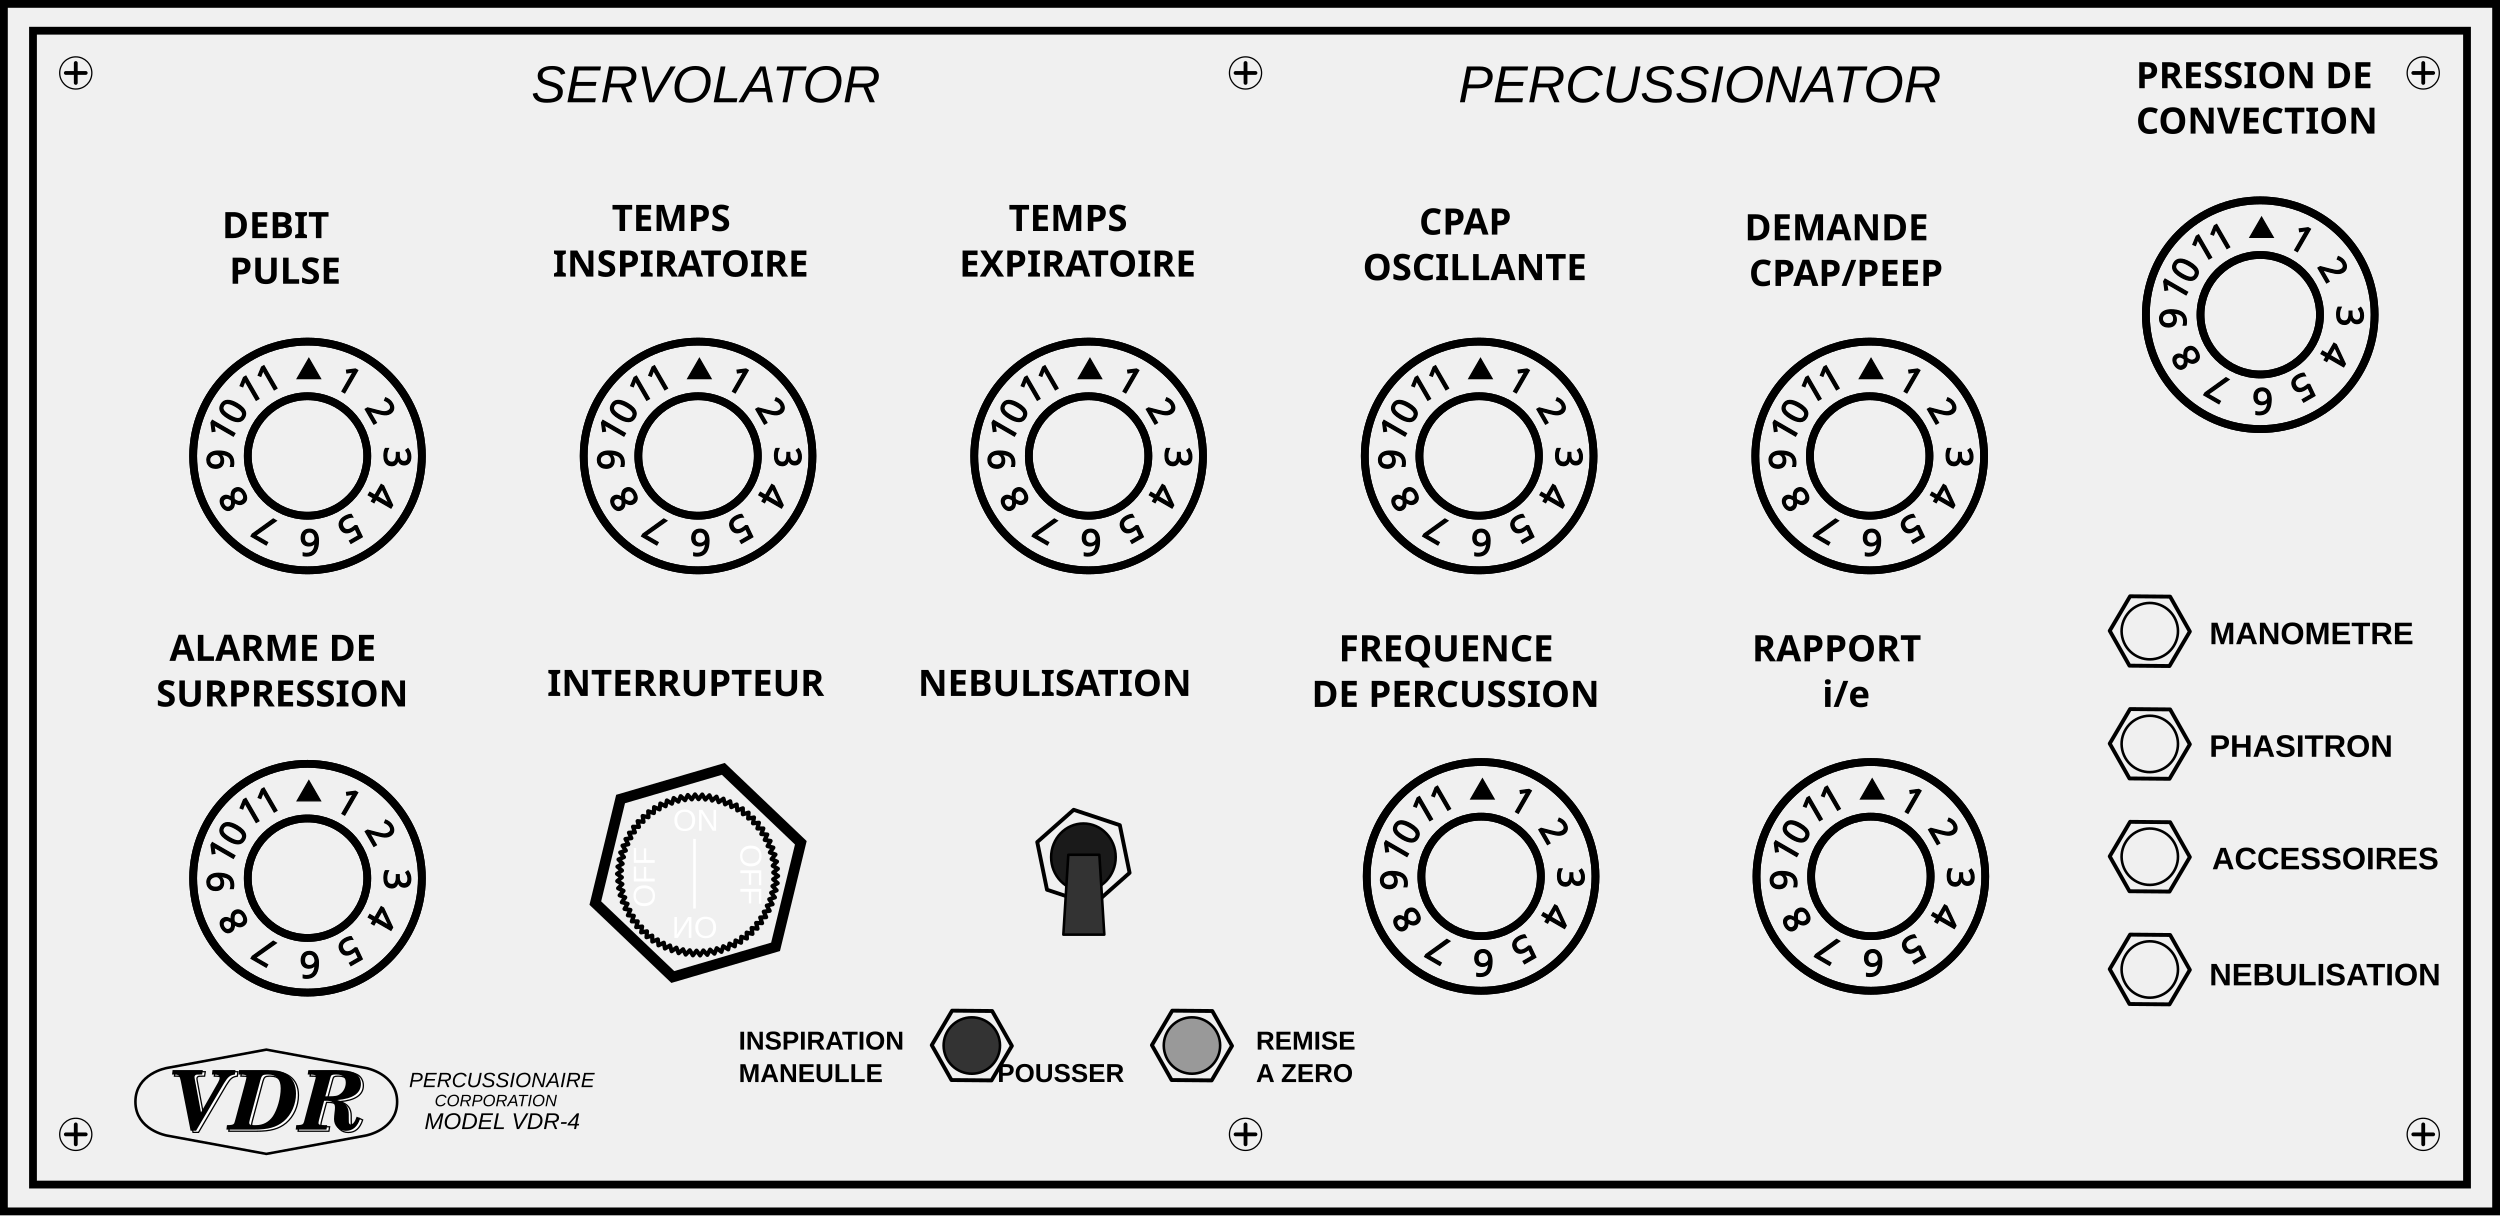
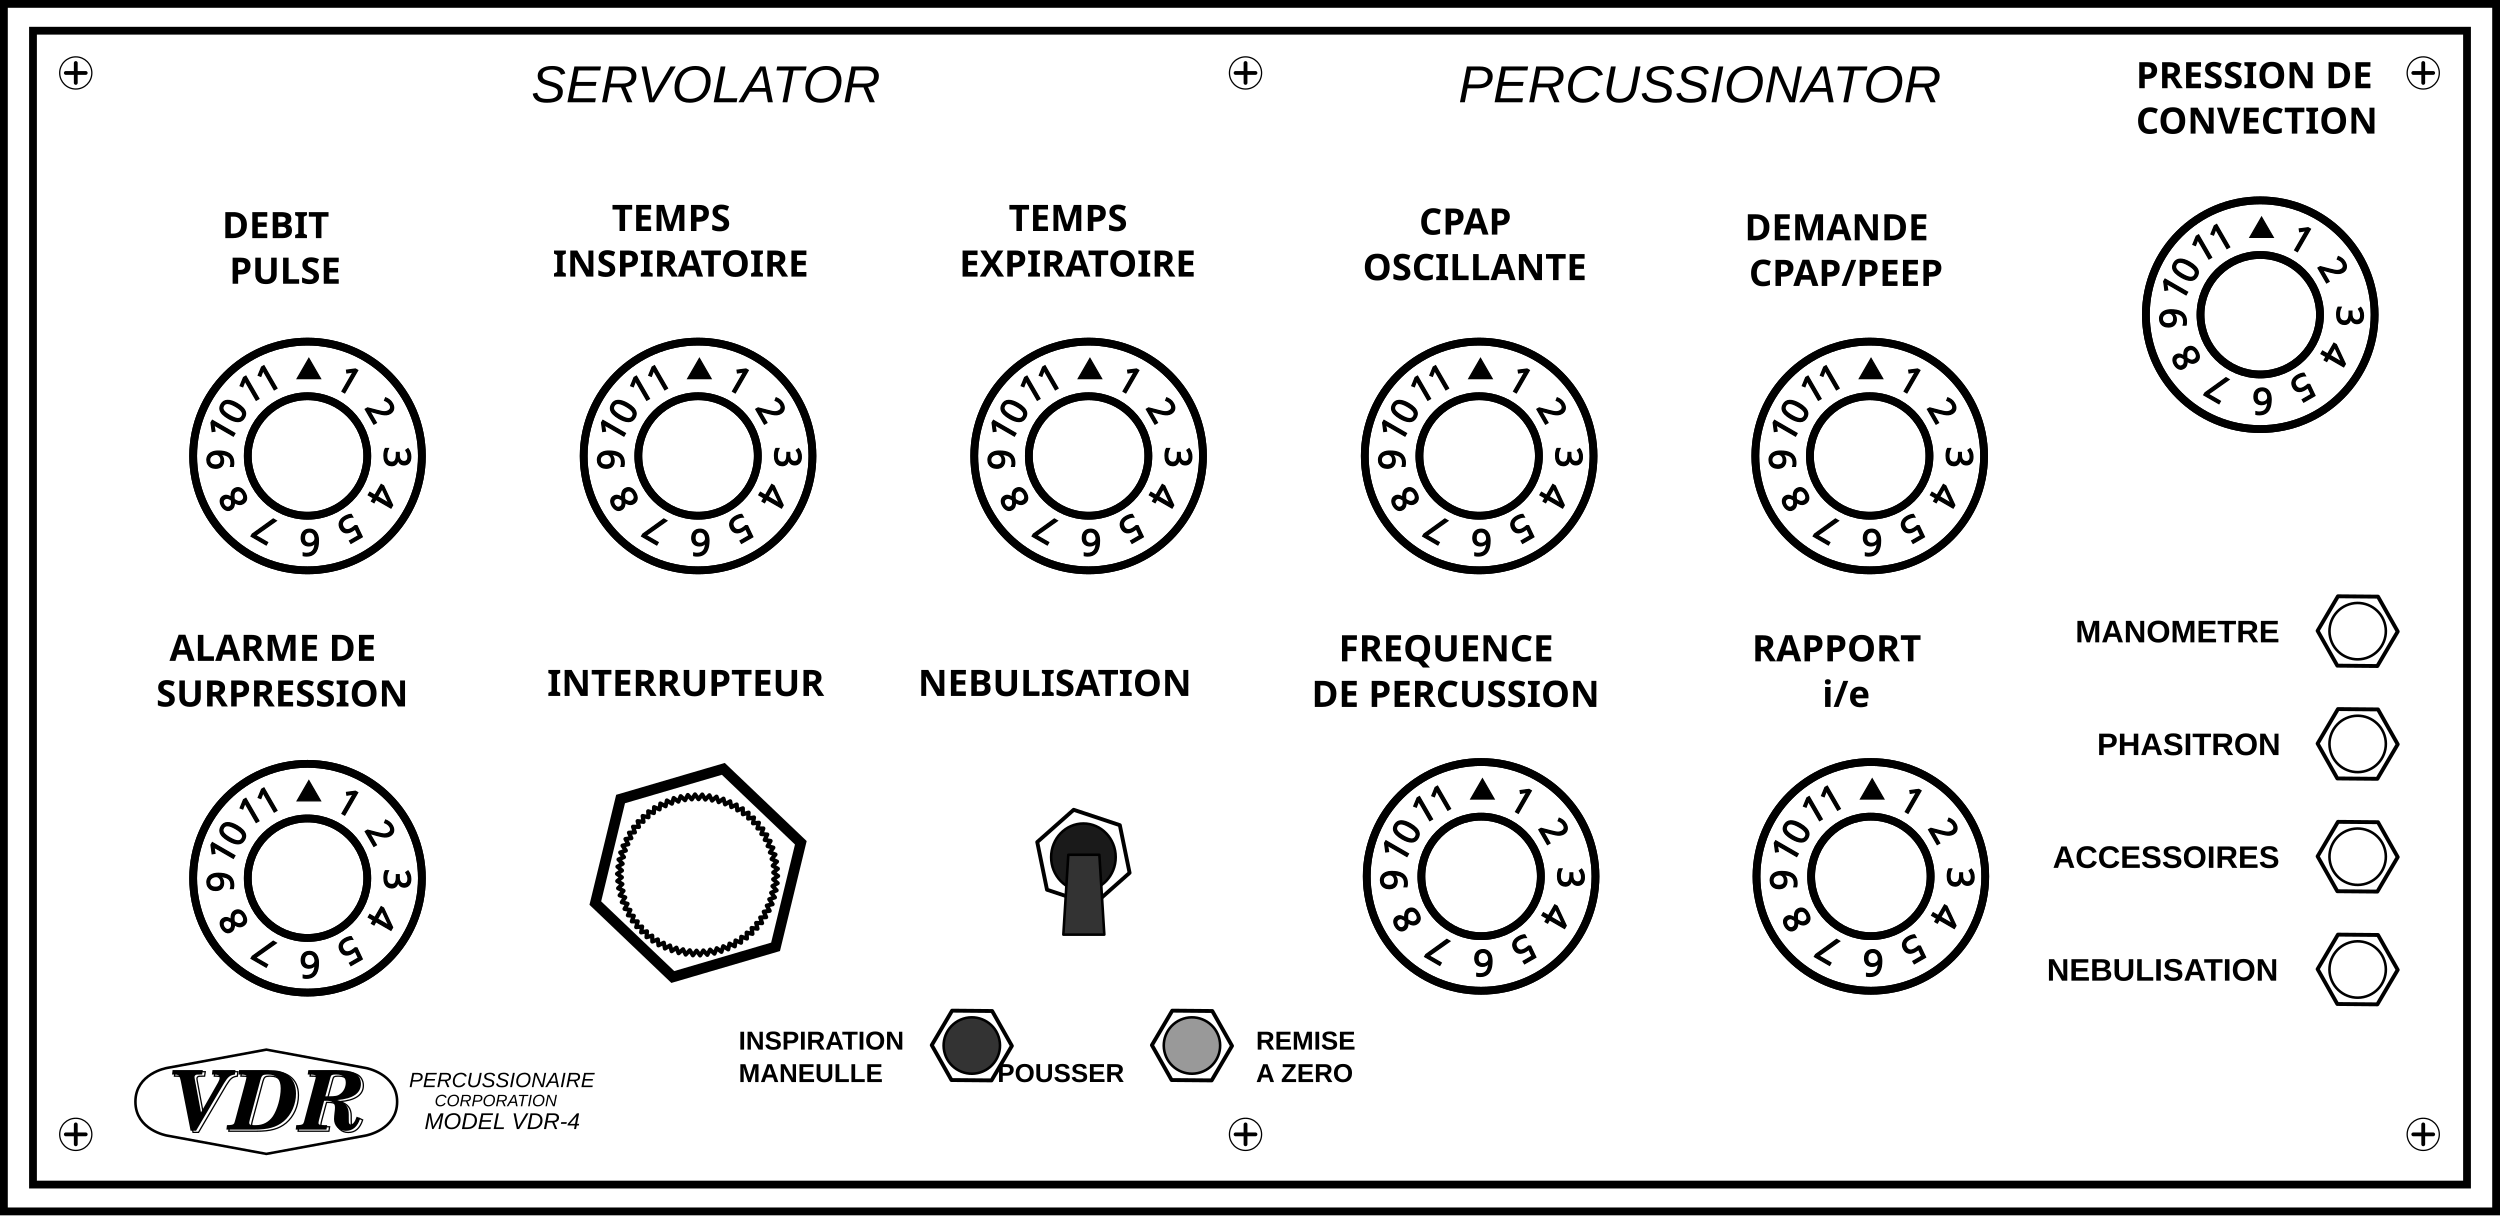
<svg xmlns="http://www.w3.org/2000/svg" xmlns:xlink="http://www.w3.org/1999/xlink" width="962.734" height="467.997" id="svg2" version="1.1">
  <defs id="defs4">
    <linearGradient id="linearGradient7016">
      <stop id="stop7018" offset="0" style="stop-color:#999999;stop-opacity:1;" />
      <stop id="stop7020" offset="1" style="stop-color:#e7e7e7;stop-opacity:1;" />
    </linearGradient>
    <linearGradient id="linearGradient7008">
      <stop id="stop7010" offset="0" style="stop-color:#909090;stop-opacity:1;" />
      <stop id="stop7012" offset="1" style="stop-color:#dddddd;stop-opacity:0.87;" />
    </linearGradient>
  </defs>
  <g id="layer1" style="display:inline" transform="translate(-13.63316,-148.5013)">
-     <rect style="fill:none;stroke:#000000;stroke-width:3;stroke-linecap:butt;stroke-linejoin:miter;stroke-miterlimit:4;stroke-opacity:1;stroke-dasharray:none;stroke-dashoffset:0" id="rect4991" width="959.734" height="464.997" x="15.133" y="150.001" />
+     <rect style="fill:#ffffff;stroke:#000000;stroke-width:3;stroke-linecap:butt;stroke-linejoin:miter;stroke-miterlimit:4;stroke-opacity:1;stroke-dasharray:none;stroke-dashoffset:0" id="rect4991" width="959.734" height="464.997" x="15.133" y="150.001" />
    <rect y="160.328" x="26.336" height="444.344" width="937.328" id="rect2997" style="fill:none;stroke:#000000;stroke-width:3;stroke-linecap:butt;stroke-linejoin:miter;stroke-miterlimit:4;stroke-opacity:1;stroke-dasharray:none;stroke-dashoffset:0" />
    <g transform="matrix(1.170068,0,0,1.170068,-109.4863,77.31878)" id="g4979">
      <path style="fill:none;stroke:#000000;stroke-width:0.5;stroke-linejoin:round;stroke-miterlimit:4;stroke-opacity:1;stroke-dasharray:none" id="path4461" d="m 54.834,536.524 c 0,3.419 -2.772,6.191 -6.191,6.191 -3.419,0 -6.191,-2.772 -6.191,-6.191 0,-3.419 2.772,-6.191 6.191,-6.191 3.419,0 6.191,2.772 6.191,6.191 z" transform="matrix(0.8546508,0,0,0.8546508,88.58793,-24.36313)" />
      <g id="g4467" transform="translate(-0.06298714,0.3149721)" style="stroke:#000000;stroke-width:1.256;stroke-linecap:round;stroke-miterlimit:4;stroke-opacity:1;stroke-dasharray:none">
        <path transform="matrix(0.8546508,0,0,0.8546508,88.58793,-24.36313)" id="path4463" d="m 48.717,532.323 c 0,7.665 0,7.665 0,7.665" style="fill:none;stroke:#000000;stroke-width:1.47;stroke-linecap:round;stroke-linejoin:miter;stroke-miterlimit:4;stroke-opacity:1;stroke-dasharray:none" />
        <path style="fill:none;stroke:#000000;stroke-width:1.256;stroke-linecap:round;stroke-linejoin:miter;stroke-miterlimit:4;stroke-opacity:1;stroke-dasharray:none" d="m 126.948,433.863 c 6.551,0 6.551,0 6.551,0" id="path4465" />
      </g>
    </g>
    <use height="765" width="990" transform="translate(-4.0840391e-8,-408.7425)" id="use4985" xlink:href="#g4979" y="0" x="0" />
    <use height="765" width="990" transform="translate(903.9952,0)" id="use4987" xlink:href="#g4979" y="0" x="0" />
    <use height="765" width="990" transform="translate(903.9952,-408.7425)" id="use4989" xlink:href="#g4979" y="0" x="0" />
    <text id="text4993" y="187.871" x="218.205" style="font-size:20px;font-style:oblique;font-variant:normal;font-weight:normal;font-stretch:normal;line-height:125%;letter-spacing:0px;word-spacing:0px;fill:#000000;fill-opacity:1;stroke:none;font-family:Arial;-inkscape-font-specification:Arial Oblique" xml:space="preserve">
      <tspan y="187.871" x="218.205" id="tspan4995">SERVOLATOR</tspan>
    </text>
    <text id="text4997" y="187.87" x="575.247" style="font-size:20px;font-style:oblique;font-variant:normal;font-weight:normal;font-stretch:normal;line-height:125%;letter-spacing:0px;word-spacing:0px;fill:#000000;fill-opacity:1;stroke:none;font-family:Arial;-inkscape-font-specification:Arial Oblique" xml:space="preserve">
      <tspan id="tspan5001" y="187.87" x="575.247">PERCUSSIONATOR</tspan>
    </text>
    <use height="765" width="990" transform="translate(450.4651,-408.7425)" id="use5005" xlink:href="#g4979" y="0" x="0" />
    <use x="0" y="0" xlink:href="#use5005" id="use6133" transform="translate(0,408.7425)" width="990" height="765" />
    <g id="g9499">
      <path style="fill:none;stroke:#000000;stroke-width:1px;stroke-linecap:butt;stroke-linejoin:miter;stroke-opacity:1;display:inline" d="m 116.19,552.707 -38.281,7.062 c 0,0 -12.125,2.105 -12.125,13 0,10.895 12.125,13.031 12.125,13.031 l 38.281,7.062 38.25,-7.062 c 0,0 12.125,-2.136 12.125,-13.031 0,-10.895 -12.125,-13 -12.125,-13 l -38.25,-7.062 z" id="path3806" />
      <g id="g3819" transform="matrix(1.237752,0,0,1.237752,-103.0331,-32.26785)" style="display:inline">
        <text xml:space="preserve" style="font-size:25.636px;font-style:italic;font-variant:normal;font-weight:bold;font-stretch:normal;line-height:125%;letter-spacing:0px;word-spacing:0px;fill:#ffffff;fill-opacity:1;stroke:#000000;stroke-width:0.404;stroke-miterlimit:4;stroke-dasharray:none;font-family:Century Schoolbook;-inkscape-font-specification:Century Schoolbook Bold Italic" x="147.708" y="497.999" id="text3815">
          <tspan id="tspan3817" x="147.708" y="497.999" style="font-weight:bold;stroke-width:0.404;-inkscape-font-specification:Century Schoolbook Bold Italic">VDR</tspan>
        </text>
        <text id="text3811" y="497.494" x="146.95" style="font-size:25.636px;font-style:italic;font-variant:normal;font-weight:bold;font-stretch:normal;line-height:125%;letter-spacing:0px;word-spacing:0px;fill:#000000;fill-opacity:1;stroke:none;font-family:Century Schoolbook;-inkscape-font-specification:Century Schoolbook Bold Italic" xml:space="preserve">
          <tspan y="497.494" x="146.95" id="tspan3813">VDR</tspan>
        </text>
      </g>
      <text xml:space="preserve" style="font-size:7.988px;font-style:oblique;font-variant:normal;font-weight:normal;font-stretch:normal;text-align:center;line-height:125%;letter-spacing:0px;word-spacing:0px;text-anchor:middle;fill:#000000;fill-opacity:1;stroke:none;display:inline;font-family:Arial;-inkscape-font-specification:Arial Oblique" x="214.643" y="567.152" id="text3825">
        <tspan x="214.643" y="567.152" id="tspan3829">PERCUSSIONAIRE</tspan>
      </text>
      <text xml:space="preserve" style="font-size:7.988px;font-style:oblique;font-variant:normal;font-weight:normal;font-stretch:normal;text-align:center;line-height:125%;letter-spacing:0px;word-spacing:0px;text-anchor:middle;fill:#000000;fill-opacity:1;stroke:none;display:inline;font-family:Arial;-inkscape-font-specification:Arial Oblique" x="214.539" y="574.507" id="text3833">
        <tspan id="tspan3835" x="214.539" y="574.507" style="font-size:6.391px;text-align:center;text-anchor:middle">CORPORATION</tspan>
        <tspan x="214.539" y="582.496" id="tspan3837" />
      </text>
      <text xml:space="preserve" style="font-size:7.988px;font-style:oblique;font-variant:normal;font-weight:bold;font-stretch:normal;text-align:center;line-height:125%;letter-spacing:0px;word-spacing:0px;text-anchor:middle;fill:#000000;fill-opacity:1;stroke:none;display:inline;font-family:Arial;-inkscape-font-specification:Arial Bold Oblique" x="214.813" y="583.291" id="text3839">
        <tspan id="tspan3841" x="214.813" y="583.291" style="font-size:8.787px;font-weight:normal;-inkscape-font-specification:Arial Oblique">MODEL VDR-4</tspan>
      </text>
    </g>
  </g>
  <g id="layer3" style="display:inline" transform="translate(-13.63316,-148.5013)">
    <text id="text4593" y="237.454" x="284.889" style="font-size:14.041px;font-style:normal;font-weight:bold;text-align:center;line-height:125%;letter-spacing:0px;word-spacing:0px;text-anchor:middle;fill:#000000;fill-opacity:1;stroke:none;font-family:Sans;-inkscape-font-specification:Sans Bold" xml:space="preserve">
      <tspan id="tspan4597" y="237.454" x="284.889">TEMPS</tspan>
      <tspan y="255.005" x="284.889" id="tspan4117">INSPIRATOIRE</tspan>
    </text>
    <text id="text4599" y="237.454" x="437.725" style="font-size:14.041px;font-style:normal;font-weight:bold;text-align:center;line-height:125%;letter-spacing:0px;word-spacing:0px;text-anchor:middle;fill:#000000;fill-opacity:1;stroke:none;font-family:Sans;-inkscape-font-specification:Sans Bold" xml:space="preserve">
      <tspan id="tspan4603" y="237.454" x="437.725">TEMPS</tspan>
      <tspan y="255.005" x="437.725" id="tspan4121">EXPIRATOIRE</tspan>
    </text>
    <text id="text4605" y="238.834" x="590.677" style="font-size:14.041px;font-style:normal;font-weight:bold;text-align:center;line-height:125%;letter-spacing:0px;word-spacing:0px;text-anchor:middle;fill:#000000;fill-opacity:1;stroke:none;font-family:Sans;-inkscape-font-specification:Sans Bold" xml:space="preserve">
      <tspan id="tspan4609" y="238.834" x="590.677">CPAP</tspan>
      <tspan y="256.385" x="590.677" id="tspan4125">OSCILLANTE</tspan>
    </text>
    <text id="text4611" y="241.053" x="733.642" style="font-size:14.041px;font-style:normal;font-weight:bold;text-align:center;line-height:125%;letter-spacing:0px;word-spacing:0px;text-anchor:middle;fill:#000000;fill-opacity:1;stroke:none;font-family:Sans;-inkscape-font-specification:Sans Bold" xml:space="preserve">
      <tspan id="tspan4615" y="241.053" x="733.642">DEMANDE</tspan>
      <tspan y="258.604" x="733.642" id="tspan4129">CPAP/PEEP</tspan>
    </text>
    <text id="text4617" y="240.214" x="132.553" style="font-size:14.041px;font-style:normal;font-weight:bold;text-align:center;line-height:125%;letter-spacing:0px;word-spacing:0px;text-anchor:middle;fill:#000000;fill-opacity:1;stroke:none;font-family:Sans;-inkscape-font-specification:Sans Bold" xml:space="preserve">
      <tspan id="tspan4621" y="240.214" x="132.553">DEBIT</tspan>
      <tspan y="257.765" x="132.553" id="tspan4113">PULSE</tspan>
    </text>
    <text id="text4821" y="416.509" x="286.824" style="font-size:14.041px;font-style:normal;font-weight:bold;text-align:center;line-height:125%;letter-spacing:0px;word-spacing:0px;text-anchor:middle;fill:#000000;fill-opacity:1;stroke:none;font-family:Sans;-inkscape-font-specification:Sans Bold" xml:space="preserve">
      <tspan y="416.509" x="286.824" id="tspan4823">INTERRUPTEUR</tspan>
    </text>
    <text id="text4825" y="416.509" x="428.941" style="font-size:14.041px;font-style:normal;font-weight:bold;text-align:center;line-height:125%;letter-spacing:0px;word-spacing:0px;text-anchor:middle;fill:#000000;fill-opacity:1;stroke:none;font-family:Sans;-inkscape-font-specification:Sans Bold" xml:space="preserve">
      <tspan y="416.509" x="428.941" id="tspan4827">NEBULISATION</tspan>
    </text>
    <text id="text4829" y="403.009" x="131.45" style="font-size:14.041px;font-style:normal;font-weight:bold;text-align:center;line-height:125%;letter-spacing:0px;word-spacing:0px;text-anchor:middle;fill:#000000;fill-opacity:1;stroke:none;display:inline;font-family:Sans;-inkscape-font-specification:Sans Bold" xml:space="preserve">
      <tspan id="tspan4833" y="403.009" x="131.45">ALARME DE</tspan>
      <tspan y="420.56" x="131.45" id="tspan4133">SURPRESSION</tspan>
    </text>
    <text xml:space="preserve" style="font-size:14px;font-style:normal;font-variant:normal;font-weight:normal;font-stretch:normal;line-height:125%;letter-spacing:0px;word-spacing:0px;fill:#000000;fill-opacity:1;stroke:none;font-family:Arial;-inkscape-font-specification:Arial" x="836.183" y="182.46" id="text6123">
      <tspan id="tspan6125" x="836.183" y="182.46" style="font-style:normal;font-variant:normal;font-weight:bold;font-stretch:normal;font-family:Sans;-inkscape-font-specification:Sans Bold">PRESSION DE</tspan>
      <tspan x="836.183" y="199.96" id="tspan6127" style="font-style:normal;font-variant:normal;font-weight:bold;font-stretch:normal;font-family:Sans;-inkscape-font-specification:Sans Bold">CONVECTION </tspan>
    </text>
    <text xml:space="preserve" style="font-size:22px;font-style:normal;font-variant:normal;font-weight:bold;font-stretch:normal;text-align:start;line-height:125%;letter-spacing:0px;word-spacing:0px;text-anchor:start;fill:#000000;fill-opacity:1;stroke:none;font-family:Arial;-inkscape-font-specification:Sans Bold" x="883.244" y="239.227" id="text3536" transform="translate(13.63316,148.5013)">
      <tspan id="tspan3538" x="883.244" y="239.227" style="font-size:14px" />
    </text>
-     <text xml:space="preserve" style="font-size:12px;font-style:normal;font-variant:normal;font-weight:bold;font-stretch:normal;text-align:start;line-height:125%;letter-spacing:0px;word-spacing:0px;text-anchor:start;fill:#000000;fill-opacity:1;stroke:none;font-family:Arial;-inkscape-font-specification:Sans Bold" x="864.454" y="396.567" id="text3540">
-       <tspan id="tspan3542" x="864.454" y="396.567">MANOMETRE</tspan>
-     </text>
-     <text xml:space="preserve" style="font-size:12px;font-style:normal;font-variant:normal;font-weight:bold;font-stretch:normal;text-align:start;line-height:125%;letter-spacing:0px;word-spacing:0px;text-anchor:start;fill:#000000;fill-opacity:1;stroke:none;font-family:Arial;-inkscape-font-specification:Sans Bold" x="864.427" y="439.947" id="text3544">
-       <tspan id="tspan3546" x="864.427" y="439.947">PHASITRON</tspan>
-     </text>
-     <text xml:space="preserve" style="font-size:12px;font-style:normal;font-variant:normal;font-weight:bold;font-stretch:normal;text-align:start;line-height:125%;letter-spacing:0px;word-spacing:0px;text-anchor:start;fill:#000000;fill-opacity:1;stroke:none;font-family:Arial;-inkscape-font-specification:Sans Bold" x="865.446" y="483.249" id="text3548">
-       <tspan id="tspan3550" x="865.446" y="483.249">ACCESSOIRES</tspan>
-     </text>
-     <text xml:space="preserve" style="font-size:12px;font-style:normal;font-variant:normal;font-weight:bold;font-stretch:normal;text-align:start;line-height:125%;letter-spacing:0px;word-spacing:0px;text-anchor:start;fill:#000000;fill-opacity:1;stroke:none;font-family:Arial;-inkscape-font-specification:Sans Bold" x="864.407" y="527.945" id="text3552">
-       <tspan id="tspan3554" x="864.407" y="527.945">NEBULISATION</tspan>
-     </text>
    <text xml:space="preserve" style="font-size:14.041px;font-style:normal;font-weight:bold;text-align:center;line-height:125%;letter-spacing:0px;word-spacing:0px;text-anchor:middle;fill:#000000;fill-opacity:1;stroke:none;font-family:Sans;-inkscape-font-specification:Sans Bold" x="583.29" y="403.18" id="use4135">
      <tspan id="tspan4141" x="583.29" y="403.18">FREQUENCE</tspan>
      <tspan x="583.29" y="420.731" id="tspan4147">DE PERCUSSION</tspan>
    </text>
    <text xml:space="preserve" style="font-size:14.041px;font-style:normal;font-weight:bold;text-align:center;line-height:125%;letter-spacing:0px;word-spacing:0px;text-anchor:middle;fill:#000000;fill-opacity:1;stroke:none;font-family:Sans;-inkscape-font-specification:Sans Bold" x="733.686" y="403.18" id="use4137">
      <tspan id="tspan4145" x="733.686" y="403.18">RAPPORT</tspan>
      <tspan x="733.686" y="420.731" id="tspan4149">i/e</tspan>
    </text>
    <text xml:space="preserve" style="font-size:10px;font-style:normal;font-variant:normal;font-weight:bold;font-stretch:normal;text-align:start;line-height:125%;letter-spacing:0px;word-spacing:0px;text-anchor:start;fill:#000000;fill-opacity:1;stroke:none;display:inline;font-family:Arial;-inkscape-font-specification:Sans Bold" x="298.071" y="552.684" id="text4173">
      <tspan id="tspan4175" x="298.071" y="552.684">INSPIRATION</tspan>
      <tspan x="298.071" y="565.184" id="tspan4177">MANEULLE</tspan>
    </text>
    <text xml:space="preserve" style="font-size:10px;font-style:normal;font-variant:normal;font-weight:bold;font-stretch:normal;text-align:start;line-height:125%;letter-spacing:0px;word-spacing:0px;text-anchor:start;fill:#000000;fill-opacity:1;stroke:none;display:inline;font-family:Arial;-inkscape-font-specification:Sans Bold" x="497.3" y="552.684" id="text4179">
      <tspan id="tspan4181" x="497.3" y="552.684">REMISE</tspan>
      <tspan x="497.3" y="565.184" id="tspan4183">A ZERO</tspan>
    </text>
    <text xml:space="preserve" style="font-size:10px;font-style:normal;font-variant:normal;font-weight:bold;font-stretch:normal;text-align:center;line-height:125%;letter-spacing:0px;word-spacing:0px;text-anchor:middle;fill:#000000;fill-opacity:1;stroke:none;display:inline;font-family:Arial;-inkscape-font-specification:Sans Bold" x="429.081" y="565.179" id="text4185">
      <tspan id="tspan4187" x="429.081" y="565.179">POUSSER</tspan>
    </text>
+     <text xml:space="preserve" style="font-size:12px;font-style:normal;font-variant:normal;font-weight:bold;font-stretch:normal;text-align:start;line-height:125%;letter-spacing:0px;word-spacing:0px;text-anchor:start;fill:#000000;fill-opacity:1;stroke:none;display:inline;font-family:Arial;-inkscape-font-specification:Sans Bold" x="812.831" y="395.851" id="text3540">
+       <tspan id="tspan3542" x="812.831" y="395.851">MANOMETRE</tspan>
+     </text>
+     <text xml:space="preserve" style="font-size:12px;font-style:normal;font-variant:normal;font-weight:bold;font-stretch:normal;text-align:start;line-height:125%;letter-spacing:0px;word-spacing:0px;text-anchor:start;fill:#000000;fill-opacity:1;stroke:none;display:inline;font-family:Arial;-inkscape-font-specification:Sans Bold" x="821.204" y="439.279" id="text3544">
+       <tspan id="tspan3546" x="821.204" y="439.279">PHASITRON</tspan>
+     </text>
+     <text xml:space="preserve" style="font-size:12px;font-style:normal;font-variant:normal;font-weight:bold;font-stretch:normal;text-align:start;line-height:125%;letter-spacing:0px;word-spacing:0px;text-anchor:start;fill:#000000;fill-opacity:1;stroke:none;display:inline;font-family:Arial;-inkscape-font-specification:Sans Bold" x="804.124" y="482.709" id="text3548">
+       <tspan id="tspan3550" x="804.124" y="482.709">ACCESSOIRES</tspan>
+     </text>
+     <text xml:space="preserve" style="font-size:12px;font-style:normal;font-variant:normal;font-weight:bold;font-stretch:normal;text-align:start;line-height:125%;letter-spacing:0px;word-spacing:0px;text-anchor:start;fill:#000000;fill-opacity:1;stroke:none;display:inline;font-family:Arial;-inkscape-font-specification:Sans Bold" x="801.868" y="526.139" id="text3552">
+       <tspan id="tspan3554" x="801.868" y="526.139">NEBULISATION</tspan>
+     </text>
  </g>
  <g id="layer4" style="display:inline" transform="translate(-13.63316,-148.5013)">
-     <g style="display:inline" id="g7942" transform="matrix(0.9515095,-0.3076193,0.3076193,0.9515095,-182.2204,307.3379)">
+     <g style="display:inline" id="g7942" transform="matrix(0.9515095,-0.3076193,0.3076193,0.9515095,-102.1715,307.3379)">
      <path style="fill:none;stroke:#000000;stroke-width:1.282;stroke-linecap:round;stroke-linejoin:round;stroke-miterlimit:4;stroke-dasharray:none" id="path3802" d="m 838.011,380.539 -9.864,8.747 -12.508,-4.169 -2.643,-12.917 9.864,-8.747 12.508,4.169 z" transform="matrix(1.170068,0,0,1.170068,-57.7983,78.64648)" />
      <path style="fill:none;stroke:#000000;stroke-width:0.931" id="path11600" d="m 768.802,199.626 c 0,5.584 -4.527,10.11 -10.11,10.11 -5.584,0 -10.11,-4.527 -10.11,-10.11 0,-5.584 4.527,-10.11 10.11,-10.11 5.584,0 10.11,4.527 10.11,10.11 z" transform="matrix(1.073568,0,0,1.073568,93.58998,304.7132)" />
    </g>
-     <use style="display:inline" x="0" y="0" xlink:href="#g7942" id="use7946" transform="translate(4.9999997e-7,-130.2909)" width="990" height="765" />
-     <use style="display:inline" x="0" y="0" xlink:href="#g7942" id="use7952" transform="translate(4.9999997e-7,-43.43029)" width="990" height="765" />
-     <use style="display:inline" x="0" y="0" xlink:href="#use7952" id="use7954" transform="translate(5e-7,-43.43028)" width="990" height="765" />
+     <use style="display:inline" x="0" y="0" xlink:href="#g7942" id="use7946" transform="translate(9.459961e-7,-130.2909)" width="990" height="765" />
+     <use style="display:inline" x="0" y="0" xlink:href="#g7942" id="use7952" transform="translate(9.459961e-7,-43.43029)" width="990" height="765" />
+     <use style="display:inline" x="0" y="0" xlink:href="#use7952" id="use7954" transform="translate(9.459961e-7,-43.43028)" width="990" height="765" />
  </g>
  <g id="layer5" style="display:inline" transform="translate(-13.63316,-148.5013)">
    <g style="display:inline" id="layer1-7" transform="matrix(1.170068,0,0,1.170068,-356.0283,-348.9507)">
-       <path style="fill:none;stroke:#000000;stroke-width:2.564;stroke-linecap:butt;stroke-linejoin:miter;stroke-miterlimit:4;stroke-opacity:1;stroke-dasharray:none;stroke-dashoffset:0" id="path3537" d="m 498.854,267.149 c 0,20.787 -16.851,37.639 -37.639,37.639 -20.787,0 -37.639,-16.851 -37.639,-37.639 0,-20.787 16.851,-37.639 37.639,-37.639 20.787,0 37.639,16.851 37.639,37.639 z" transform="translate(-44.07284,308.0702)" />
-       <path style="fill:none;stroke:#000000;stroke-width:2.564;stroke-linecap:butt;stroke-linejoin:miter;stroke-miterlimit:4;stroke-opacity:1;stroke-dasharray:none;stroke-dashoffset:0" id="path3539" d="m 483.125,272.767 c 0,10.859 -8.803,19.662 -19.662,19.662 -10.859,0 -19.662,-8.803 -19.662,-19.662 0,-10.859 8.803,-19.662 19.662,-19.662 10.859,0 19.662,8.803 19.662,19.662 z" transform="translate(-46.31994,302.4525)" />
+       <path style="fill:none;stroke:#000000;stroke-width:2.564;stroke-linecap:butt;stroke-linejoin:miter;stroke-miterlimit:4;stroke-opacity:1;stroke-dasharray:none;stroke-dashoffset:0" id="path3537" d="m 498.854,267.149 a 37.639,37.639 0 1 1 -75.278,0 37.639,37.639 0 1 1 75.278,0 z" transform="translate(-44.07284,308.0702)" />
+       <path style="fill:none;stroke:#000000;stroke-width:2.564;stroke-linecap:butt;stroke-linejoin:miter;stroke-miterlimit:4;stroke-opacity:1;stroke-dasharray:none;stroke-dashoffset:0" id="path3539" d="m 483.125,272.767 a 19.662,19.662 0 1 1 -39.324,0 19.662,19.662 0 1 1 39.324,0 z" transform="translate(-46.31994,302.4525)" />
      <text xml:space="preserve" style="font-size:12px;font-style:normal;font-weight:normal;line-height:125%;letter-spacing:0px;word-spacing:0px;fill:#3b6e33;fill-opacity:1;stroke:none;font-family:Sans" x="-421.374" y="-599.452" id="text3541" transform="scale(-1,-1)">
        <tspan id="tspan3543" x="-421.374" y="-599.452">6</tspan>
      </text>
      <text xml:space="preserve" style="font-size:12px;font-style:normal;font-weight:normal;line-height:125%;letter-spacing:0px;word-spacing:0px;fill:#3b6e33;fill-opacity:1;stroke:none;font-family:Sans" x="644.812" y="265.478" id="text3545" transform="matrix(0.8660254,0.5,-0.5,0.8660254,0,0)">
        <tspan id="tspan3547" x="644.812" y="265.478">1</tspan>
      </text>
      <text xml:space="preserve" style="font-size:12px;font-style:normal;font-weight:normal;line-height:125%;letter-spacing:0px;word-spacing:0px;fill:#3b6e33;fill-opacity:1;stroke:none;font-family:Sans" x="702.333" y="-97.798" id="text3549" transform="matrix(0.5,0.8660254,-0.8660254,0.5,0,0)">
        <tspan id="tspan3551" x="702.333" y="-97.798">2</tspan>
      </text>
      <text xml:space="preserve" style="font-size:12px;font-style:normal;font-weight:normal;line-height:125%;letter-spacing:0px;word-spacing:0px;fill:#3b6e33;fill-opacity:1;stroke:none;font-family:Sans" x="572.217" y="-442.428" id="text3553" transform="matrix(0,1,-1,0,0,0)">
        <tspan id="tspan3555" x="572.217" y="-442.428">3</tspan>
      </text>
      <text xml:space="preserve" style="font-size:12px;font-style:normal;font-weight:normal;line-height:125%;letter-spacing:0px;word-spacing:0px;fill:#3b6e33;fill-opacity:1;stroke:none;font-family:Sans" x="285.324" y="-672.605" id="text3557" transform="matrix(-0.5,0.8660254,-0.8660254,-0.5,0,0)">
        <tspan id="tspan3559" x="285.324" y="-672.605">4</tspan>
      </text>
      <text xml:space="preserve" style="font-size:12px;font-style:normal;font-weight:normal;line-height:125%;letter-spacing:0px;word-spacing:0px;fill:#3b6e33;fill-opacity:1;stroke:none;font-family:Sans" x="-77.225" y="-730.218" id="text3561" transform="matrix(-0.8660254,0.5,-0.5,-0.8660254,0,0)">
        <tspan id="tspan3563" x="-77.225" y="-730.218">5</tspan>
      </text>
      <text xml:space="preserve" style="font-size:12px;font-style:normal;font-weight:normal;line-height:125%;letter-spacing:0px;word-spacing:0px;fill:#3b6e33;fill-opacity:1;stroke:none;font-family:Sans" x="-652.258" y="-313.181" id="text3565" transform="matrix(-0.8660254,-0.5,0.5,-0.8660254,0,0)">
        <tspan id="tspan3567" x="-652.258" y="-313.181">7</tspan>
      </text>
      <text xml:space="preserve" style="font-size:12px;font-style:normal;font-weight:normal;line-height:125%;letter-spacing:0px;word-spacing:0px;fill:#3b6e33;fill-opacity:1;stroke:none;font-family:Sans" x="-710.285" y="49.648" id="text3569" transform="matrix(-0.5,-0.8660254,0.8660254,-0.5,0,0)">
        <tspan id="tspan3571" x="-710.285" y="49.648">8</tspan>
      </text>
      <text xml:space="preserve" style="font-size:12px;font-style:normal;font-weight:normal;line-height:125%;letter-spacing:0px;word-spacing:0px;fill:#3b6e33;fill-opacity:1;stroke:none;font-family:Sans" x="-579.845" y="392.713" id="text3573" transform="matrix(0,-1,1,0,0,0)">
        <tspan id="tspan3575" x="-579.845" y="392.713">9</tspan>
      </text>
      <text xml:space="preserve" style="font-size:12px;font-style:normal;font-weight:normal;line-height:125%;letter-spacing:0px;word-spacing:0px;fill:#3b6e33;fill-opacity:1;stroke:none;font-family:Sans" x="-299.354" y="624.44" id="text3577" transform="matrix(0.5,-0.8660254,0.8660254,0.5,0,0)">
        <tspan id="tspan3579" x="-299.354" y="624.44">10</tspan>
      </text>
      <text xml:space="preserve" style="font-size:12px;font-style:normal;font-weight:normal;line-height:125%;letter-spacing:0px;word-spacing:0px;fill:#3b6e33;fill-opacity:1;stroke:none;font-family:Sans" x="64.954" y="682.388" id="text3581" transform="matrix(0.8660254,-0.5,0.5,0.8660254,0,0)">
        <tspan id="tspan3583" x="64.954" y="682.388">11</tspan>
      </text>
-       <path d="m 498.854,267.149 c 0,20.787 -16.851,37.639 -37.639,37.639 -20.787,0 -37.639,-16.851 -37.639,-37.639 0,-20.787 16.851,-37.639 37.639,-37.639 20.787,0 37.639,16.851 37.639,37.639 z" id="use3587" style="fill:none;stroke:#000000;stroke-width:2.564;stroke-linecap:butt;stroke-linejoin:miter;stroke-miterlimit:4;stroke-opacity:1;stroke-dasharray:none;stroke-dashoffset:0" transform="translate(-44.07284,308.0702)" />
-       <path transform="translate(-46.31994,302.4525)" d="m 483.125,272.767 c 0,10.859 -8.803,19.662 -19.662,19.662 -10.859,0 -19.662,-8.803 -19.662,-19.662 0,-10.859 8.803,-19.662 19.662,-19.662 10.859,0 19.662,8.803 19.662,19.662 z" id="use3589" style="fill:none;stroke:#000000;stroke-width:2.564;stroke-linecap:butt;stroke-linejoin:miter;stroke-miterlimit:4;stroke-opacity:1;stroke-dasharray:none;stroke-dashoffset:0" />
+       <path d="m 498.854,267.149 a 37.639,37.639 0 1 1 -75.278,0 37.639,37.639 0 1 1 75.278,0 z" id="use3587" style="fill:none;stroke:#000000;stroke-width:2.564;stroke-linecap:butt;stroke-linejoin:miter;stroke-miterlimit:4;stroke-opacity:1;stroke-dasharray:none;stroke-dashoffset:0" transform="translate(-44.07284,308.0702)" />
+       <path transform="translate(-46.31994,302.4525)" d="m 483.125,272.767 a 19.662,19.662 0 1 1 -39.324,0 19.662,19.662 0 1 1 39.324,0 z" id="use3589" style="fill:none;stroke:#000000;stroke-width:2.564;stroke-linecap:butt;stroke-linejoin:miter;stroke-miterlimit:4;stroke-opacity:1;stroke-dasharray:none;stroke-dashoffset:0" />
      <text transform="scale(-1,-1)" id="use3591" y="-599.452" x="-421.374" style="font-size:12px;font-style:normal;font-weight:normal;line-height:125%;letter-spacing:0px;word-spacing:0px;fill:#000000;fill-opacity:1;stroke:#000000;stroke-width:0.427;stroke-miterlimit:4;stroke-opacity:1;stroke-dasharray:none;font-family:Sans" xml:space="preserve">
        <tspan y="-599.452" x="-421.374" id="tspan6314">6</tspan>
      </text>
      <text transform="matrix(0.8660254,0.5,-0.5,0.8660254,0,0)" id="use3593" y="265.478" x="644.812" style="font-size:12px;font-style:normal;font-weight:normal;line-height:125%;letter-spacing:0px;word-spacing:0px;fill:#000000;fill-opacity:1;stroke:#000000;stroke-width:0.427;stroke-miterlimit:4;stroke-opacity:1;stroke-dasharray:none;font-family:Sans" xml:space="preserve">
        <tspan y="265.478" x="644.812" id="tspan6350">1</tspan>
      </text>
      <text transform="matrix(0.5,0.8660254,-0.8660254,0.5,0,0)" id="use3595" y="-97.798" x="702.333" style="font-size:12px;font-style:normal;font-weight:normal;line-height:125%;letter-spacing:0px;word-spacing:0px;fill:#000000;fill-opacity:1;stroke:#000000;stroke-width:0.427;stroke-miterlimit:4;stroke-opacity:1;stroke-dasharray:none;font-family:Sans" xml:space="preserve">
        <tspan y="-97.798" x="702.333" id="tspan6386">2</tspan>
      </text>
      <text transform="matrix(0,1,-1,0,0,0)" id="use3597" y="-442.428" x="572.217" style="font-size:12px;font-style:normal;font-weight:normal;line-height:125%;letter-spacing:0px;word-spacing:0px;fill:#000000;fill-opacity:1;stroke:#000000;stroke-width:0.427;stroke-miterlimit:4;stroke-opacity:1;stroke-dasharray:none;font-family:Sans" xml:space="preserve">
        <tspan y="-442.428" x="572.217" id="tspan6422">3</tspan>
      </text>
      <text transform="matrix(-0.5,0.8660254,-0.8660254,-0.5,0,0)" id="use3599" y="-672.605" x="285.324" style="font-size:12px;font-style:normal;font-weight:normal;line-height:125%;letter-spacing:0px;word-spacing:0px;fill:#000000;fill-opacity:1;stroke:#000000;stroke-width:0.427;stroke-miterlimit:4;stroke-opacity:1;stroke-dasharray:none;font-family:Sans" xml:space="preserve">
        <tspan y="-672.605" x="285.324" id="tspan6458">4</tspan>
      </text>
      <text transform="matrix(-0.8660254,0.5,-0.5,-0.8660254,0,0)" id="use3601" y="-730.218" x="-77.225" style="font-size:12px;font-style:normal;font-weight:normal;line-height:125%;letter-spacing:0px;word-spacing:0px;fill:#000000;fill-opacity:1;stroke:#000000;stroke-width:0.427;stroke-miterlimit:4;stroke-opacity:1;stroke-dasharray:none;font-family:Sans" xml:space="preserve">
        <tspan y="-730.218" x="-77.225" id="tspan6494">5</tspan>
      </text>
      <text transform="matrix(-0.8660254,-0.5,0.5,-0.8660254,0,0)" id="use3603" y="-313.181" x="-652.258" style="font-size:12px;font-style:normal;font-weight:normal;line-height:125%;letter-spacing:0px;word-spacing:0px;fill:#000000;fill-opacity:1;stroke:#000000;stroke-width:0.427;stroke-miterlimit:4;stroke-opacity:1;stroke-dasharray:none;font-family:Sans" xml:space="preserve">
        <tspan y="-313.181" x="-652.258" id="tspan6530">7</tspan>
      </text>
      <text transform="matrix(-0.5,-0.8660254,0.8660254,-0.5,0,0)" id="use3605" y="49.648" x="-710.285" style="font-size:12px;font-style:normal;font-weight:normal;line-height:125%;letter-spacing:0px;word-spacing:0px;fill:#000000;fill-opacity:1;stroke:#000000;stroke-width:0.427;stroke-miterlimit:4;stroke-opacity:1;stroke-dasharray:none;font-family:Sans" xml:space="preserve">
        <tspan y="49.648" x="-710.285" id="tspan6562">8</tspan>
      </text>
      <text transform="matrix(0,-1,1,0,0,0)" id="use3607" y="392.713" x="-579.845" style="font-size:12px;font-style:normal;font-weight:normal;line-height:125%;letter-spacing:0px;word-spacing:0px;fill:#000000;fill-opacity:1;stroke:#000000;stroke-width:0.427;stroke-miterlimit:4;stroke-opacity:1;stroke-dasharray:none;font-family:Sans" xml:space="preserve">
        <tspan y="392.713" x="-579.845" id="tspan6594">9</tspan>
      </text>
      <text transform="matrix(0.5,-0.8660254,0.8660254,0.5,0,0)" id="use3609" y="624.44" x="-299.354" style="font-size:12px;font-style:normal;font-weight:normal;line-height:125%;letter-spacing:0px;word-spacing:0px;fill:#000000;fill-opacity:1;stroke:#000000;stroke-width:0.427;stroke-miterlimit:4;stroke-opacity:1;stroke-dasharray:none;font-family:Sans" xml:space="preserve">
        <tspan y="624.44" x="-299.354" id="tspan6630">10</tspan>
      </text>
      <text transform="matrix(0.8660254,-0.5,0.5,0.8660254,0,0)" id="use3611" y="682.388" x="64.954" style="font-size:12px;font-style:normal;font-weight:normal;line-height:125%;letter-spacing:0px;word-spacing:0px;fill:#000000;fill-opacity:1;stroke:#000000;stroke-width:0.427;stroke-miterlimit:4;stroke-opacity:1;stroke-dasharray:none;font-family:Sans" xml:space="preserve">
        <tspan y="682.388" x="64.954" id="tspan6666">11</tspan>
      </text>
      <path transform="matrix(0.7927646,0,0,0.7927646,109.4662,345.9114)" d="m 388.659,248.75 2.417,4.187 2.417,4.187 -4.835,0 -4.834,0 2.417,-4.187 z" id="use3613" style="fill:#000000;fill-opacity:1;stroke:#000000;stroke-width:0.539;stroke-miterlimit:4;stroke-opacity:1;stroke-dasharray:none" />
    </g>
    <g style="display:inline" id="g9416" transform="translate(-3.028244,-14)">
      <path style="fill:none;stroke:#000000;stroke-width:2.564;stroke-linecap:butt;stroke-linejoin:miter;stroke-miterlimit:4;stroke-opacity:1;stroke-dasharray:none;stroke-dashoffset:0;display:inline" id="path4806" d="m 284.195,364.382 -25.616,4.274 -16.509,-20.047 9.107,-24.321 25.616,-4.274 16.509,20.047 z" transform="matrix(1.576442,-0.190245,0.190245,1.576442,-202.0169,6.76429)" />
      <path style="fill:none;stroke:#000000;stroke-width:1.709;stroke-linecap:round;stroke-linejoin:round;stroke-miterlimit:4;stroke-dasharray:none" id="path3796" d="m 145.088,64.513 -2.388,-0.519 0.129,2.44 -2.332,-0.731 -0.09,2.442 -2.257,-0.937 -0.308,2.424 -2.163,-1.136 -0.524,2.387 -2.053,-1.325 -0.736,2.33 -1.926,-1.504 -0.942,2.255 -1.783,-1.67 -1.14,2.161 -1.626,-1.824 -1.33,2.05 -1.456,-1.962 -1.508,1.923 -1.275,-2.085 -1.674,1.78 -1.083,-2.191 -1.827,1.623 -0.882,-2.279 -1.965,1.452 -0.674,-2.349 -2.087,1.27 -0.461,-2.4 -2.193,1.078 -0.244,-2.431 -2.281,0.877 -0.025,-2.443 -2.35,0.669 0.194,-2.436 -2.401,0.456 0.412,-2.409 -2.432,0.239 0.626,-2.362 -2.443,0.02 0.835,-2.296 -2.435,-0.199 1.038,-2.212 -2.408,-0.417 1.232,-2.11 -2.361,-0.631 1.416,-1.991 -2.295,-0.84 1.589,-1.857 -2.21,-1.042 1.749,-1.707 -2.108,-1.236 1.895,-1.543 -1.988,-1.42 2.025,-1.367 -1.853,-1.593 2.14,-1.18 -1.703,-1.752 2.237,-0.983 -1.539,-1.898 2.316,-0.779 -1.363,-2.028 2.377,-0.568 -1.175,-2.142 2.418,-0.353 -0.979,-2.239 2.44,-0.135 -0.774,-2.318 2.442,0.085 -0.563,-2.378 2.425,0.303 -0.348,-2.419 2.388,0.519 -0.129,-2.44 2.332,0.731 0.09,-2.442 2.257,0.937 0.308,-2.424 2.163,1.136 0.524,-2.387 2.053,1.325 0.736,-2.33 1.926,1.504 0.942,-2.255 1.783,1.67 1.14,-2.161 1.626,1.824 1.33,-2.05 1.456,1.962 1.508,-1.923 1.275,2.085 1.674,-1.78 1.083,2.191 1.827,-1.623 0.882,2.279 1.965,-1.452 0.674,2.349 2.087,-1.27 0.461,2.4 2.193,-1.078 0.244,2.431 2.281,-0.877 0.025,2.443 2.35,-0.669 -0.194,2.436 2.401,-0.456 -0.412,2.409 2.432,-0.239 -0.626,2.362 2.443,-0.02 -0.835,2.296 2.435,0.199 -1.038,2.212 2.408,0.417 -1.232,2.11 2.361,0.631 -1.416,1.991 2.295,0.84 -1.589,1.857 2.21,1.042 -1.749,1.707 2.108,1.236 -1.895,1.543 1.988,1.42 -2.025,1.367 1.853,1.593 -2.14,1.18 1.703,1.752 -2.237,0.983 1.539,1.898 -2.316,0.779 1.363,2.028 -2.377,0.568 1.175,2.142 -2.418,0.353 0.979,2.239 -2.44,0.135 0.774,2.318 -2.442,-0.085 0.563,2.378 -2.425,-0.303 z" transform="matrix(0.9388243,0,0,0.9388243,170.2114,461.5651)" />
      <text xml:space="preserve" style="font-size:11.701px;font-style:normal;font-variant:normal;font-weight:normal;font-stretch:normal;line-height:125%;letter-spacing:0px;word-spacing:0px;fill:#ffffff;fill-opacity:1;stroke:none;font-family:Arial;-inkscape-font-specification:Arial" x="275.811" y="482.42" id="text7910">
        <tspan id="tspan7912" x="275.811" y="482.42">ON</tspan>
      </text>
      <text id="text7914" y="523.687" x="-292.962" style="font-size:11.701px;font-style:normal;font-variant:normal;font-weight:normal;font-stretch:normal;line-height:125%;letter-spacing:0px;word-spacing:0px;fill:#ffffff;fill-opacity:1;stroke:none;font-family:Arial;-inkscape-font-specification:Arial" xml:space="preserve" transform="scale(-1,1)">
        <tspan y="523.687" x="-292.962" id="tspan7916">ON</tspan>
      </text>
      <text xml:space="preserve" style="font-size:11.701px;font-style:normal;font-variant:normal;font-weight:normal;font-stretch:normal;line-height:125%;letter-spacing:0px;word-spacing:0px;fill:#ffffff;fill-opacity:1;stroke:none;font-family:Arial;-inkscape-font-specification:Arial" x="-511.993" y="268.786" id="text7918" transform="matrix(0,-1,1,0,0,0)">
        <tspan id="tspan7920" x="-511.993" y="268.786">OFF</tspan>
      </text>
      <text id="text7922" y="-301.771" x="487.593" style="font-size:11.701px;font-style:normal;font-variant:normal;font-weight:normal;font-stretch:normal;line-height:125%;letter-spacing:0px;word-spacing:0px;fill:#ffffff;fill-opacity:1;stroke:none;font-family:Arial;-inkscape-font-specification:Arial" xml:space="preserve" transform="matrix(0,1,-1,0,0,0)">
        <tspan y="-301.771" x="487.593" id="tspan7924">OFF</tspan>
      </text>
      <path style="fill:none;stroke:#ffffff;stroke-width:1px;stroke-linecap:butt;stroke-linejoin:miter;stroke-opacity:1" d="m 284.104,485.545 0,26.83" id="path7926" />
    </g>
    <g style="display:inline" id="use7958" transform="matrix(0.9515095,-0.3076193,0.3076193,0.9515095,-635.853,336.6174)">
      <path style="fill:none;stroke:#000000;stroke-width:1.282;stroke-linecap:round;stroke-linejoin:round;stroke-miterlimit:4;stroke-dasharray:none" id="path4161" d="m 838.011,380.539 -9.864,8.747 -12.508,-4.169 -2.643,-12.917 9.864,-8.747 12.508,4.169 z" transform="matrix(1.170068,0,0,1.170068,-57.7983,78.64648)" />
-       <path style="fill:#333333;stroke:#000000;stroke-width:0.931" id="path4163" d="m 768.802,199.626 c 0,5.584 -4.527,10.11 -10.11,10.11 -5.584,0 -10.11,-4.527 -10.11,-10.11 0,-5.584 4.527,-10.11 10.11,-10.11 5.584,0 10.11,4.527 10.11,10.11 z" transform="matrix(1.073568,0,0,1.073568,93.58998,304.7132)" />
+       <path style="fill:#333333;stroke:#000000;stroke-width:0.931" id="path4163" d="m 768.802,199.626 a 10.11,10.11 0 1 1 -20.221,0 10.11,10.11 0 1 1 20.221,0 z" transform="matrix(1.073568,0,0,1.073568,93.58998,304.7132)" />
    </g>
    <g transform="matrix(0.9515095,-0.3076193,0.3076193,0.9515095,-551.0757,336.6174)" id="use7956" style="display:inline">
      <path transform="matrix(1.170068,0,0,1.170068,-57.7983,78.64648)" d="m 838.011,380.539 -9.864,8.747 -12.508,-4.169 -2.643,-12.917 9.864,-8.747 12.508,4.169 z" id="path4155" style="fill:none;stroke:#000000;stroke-width:1.282;stroke-linecap:round;stroke-linejoin:round;stroke-miterlimit:4;stroke-dasharray:none" />
-       <path transform="matrix(1.073568,0,0,1.073568,93.58998,304.7132)" d="m 768.802,199.626 c 0,5.584 -4.527,10.11 -10.11,10.11 -5.584,0 -10.11,-4.527 -10.11,-10.11 0,-5.584 4.527,-10.11 10.11,-10.11 5.584,0 10.11,4.527 10.11,10.11 z" id="path4157" style="fill:#999999;stroke:#000000;stroke-width:0.931" />
+       <path transform="matrix(1.073568,0,0,1.073568,93.58998,304.7132)" d="m 768.802,199.626 a 10.11,10.11 0 1 1 -20.221,0 10.11,10.11 0 1 1 20.221,0 z" id="path4157" style="fill:#999999;stroke:#000000;stroke-width:0.931" />
      <text xml:space="preserve" style="font-size:16px;font-style:normal;font-variant:normal;font-weight:normal;font-stretch:normal;text-align:center;line-height:125%;letter-spacing:0px;word-spacing:0px;text-anchor:middle;fill:#000000;fill-opacity:1;stroke:none;font-family:Arial;-inkscape-font-specification:Sans" x="305.421" y="406.677" id="text4169" transform="matrix(0.9515095,0.3076193,-0.3076193,0.9515095,594.6197,2.999143)">
        <tspan id="tspan4171" x="305.421" y="406.677" />
      </text>
    </g>
    <g style="display:inline" id="g22744" transform="matrix(1.170068,0,0,1.170068,-115.8427,20.50653)">
      <path transform="matrix(1.214904,0,0,1.214573,-535.6768,-65.53236)" d="m 838.011,380.539 -9.864,8.747 -12.508,-4.169 -2.643,-12.917 9.864,-8.747 12.508,4.169 z" id="path22742" style="fill:none;stroke:#000000;stroke-width:1.055;stroke-linecap:round;stroke-linejoin:round;stroke-miterlimit:4;stroke-dasharray:none" />
      <g id="g7902" transform="translate(8.646713,14)">
-         <path d="m 472.871,377.943 c 0,8.141 -6.336,14.74 -14.151,14.74 -7.815,0 -14.151,-6.599 -14.151,-14.74 0,-8.141 6.336,-14.74 14.151,-14.74 7.815,0 14.151,6.599 14.151,14.74 z" id="path4787" style="fill:#1a1a1a;stroke:#000000;stroke-width:1.138;stroke-miterlimit:4;stroke-dasharray:none" transform="matrix(0.7507268,0,0,0.7515551,114.2103,93.4527)" />
+         <path d="m 472.871,377.943 a 14.151,14.74 0 1 1 -28.302,0 14.151,14.74 0 1 1 28.302,0 z" id="path4787" style="fill:#1a1a1a;stroke:#000000;stroke-width:1.138;stroke-miterlimit:4;stroke-dasharray:none" transform="matrix(0.7507268,0,0,0.7515551,114.2103,93.4527)" />
        <path style="fill:#333333;stroke:#000000;stroke-width:0.855;stroke-linecap:round;stroke-linejoin:round;stroke-miterlimit:4;stroke-dasharray:none" d="m 453.612,376.719 10.218,0 1.634,26.272 -13.486,0 z" id="rect3793" />
      </g>
    </g>
    <use x="0" y="0" xlink:href="#layer1-7" id="use4973" transform="translate(0,162.5992)" width="962.734" height="467.997" />
    <use x="0" y="0" xlink:href="#use4973" id="use4975" transform="translate(602.0339,-0.6980131)" width="962.734" height="467.997" />
    <use x="0" y="0" xlink:href="#use4975" id="use4977" transform="translate(-150.0915,-2.3e-6)" width="962.734" height="467.997" />
    <use x="0" y="0" xlink:href="#use4977" id="use4979" transform="translate(300.0381,-216.2965)" width="962.734" height="467.997" />
    <use x="0" y="0" xlink:href="#use4979" id="use4981" transform="translate(-150.3961,54.39537)" width="962.734" height="467.997" />
    <use x="0" y="0" xlink:href="#use4981" id="use4983" transform="translate(-150.396,0)" width="962.734" height="467.997" />
    <use x="0" y="0" xlink:href="#use4983" id="use4986" transform="translate(-150.3961,0)" width="962.734" height="467.997" />
    <use x="0" y="0" xlink:href="#use4986" id="use4988" transform="translate(-150.3961,0)" width="962.734" height="467.997" />
  </g>
</svg>
